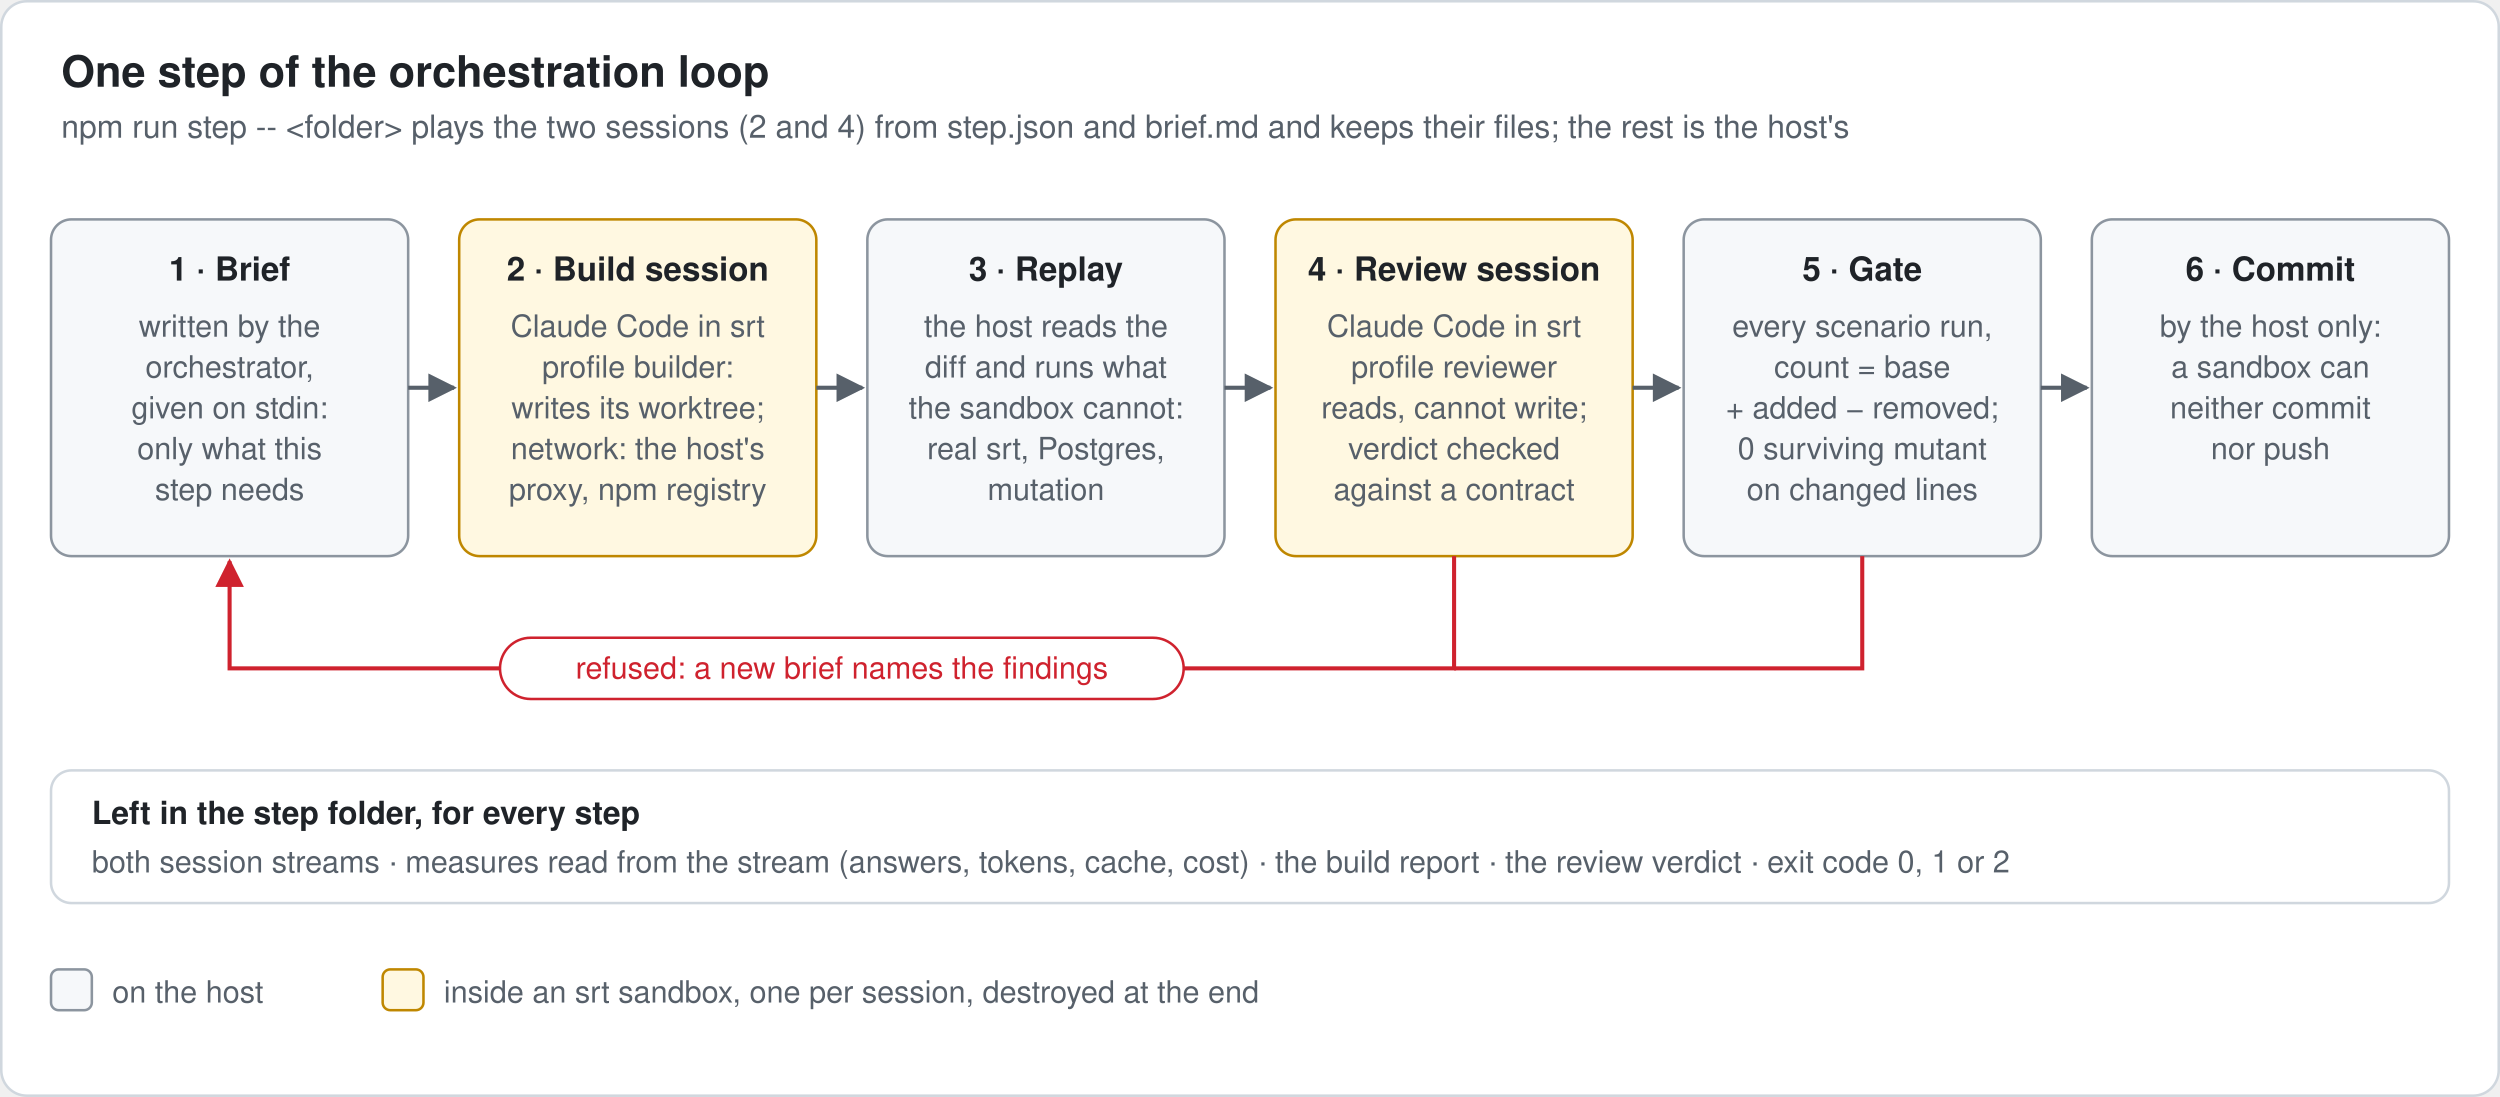
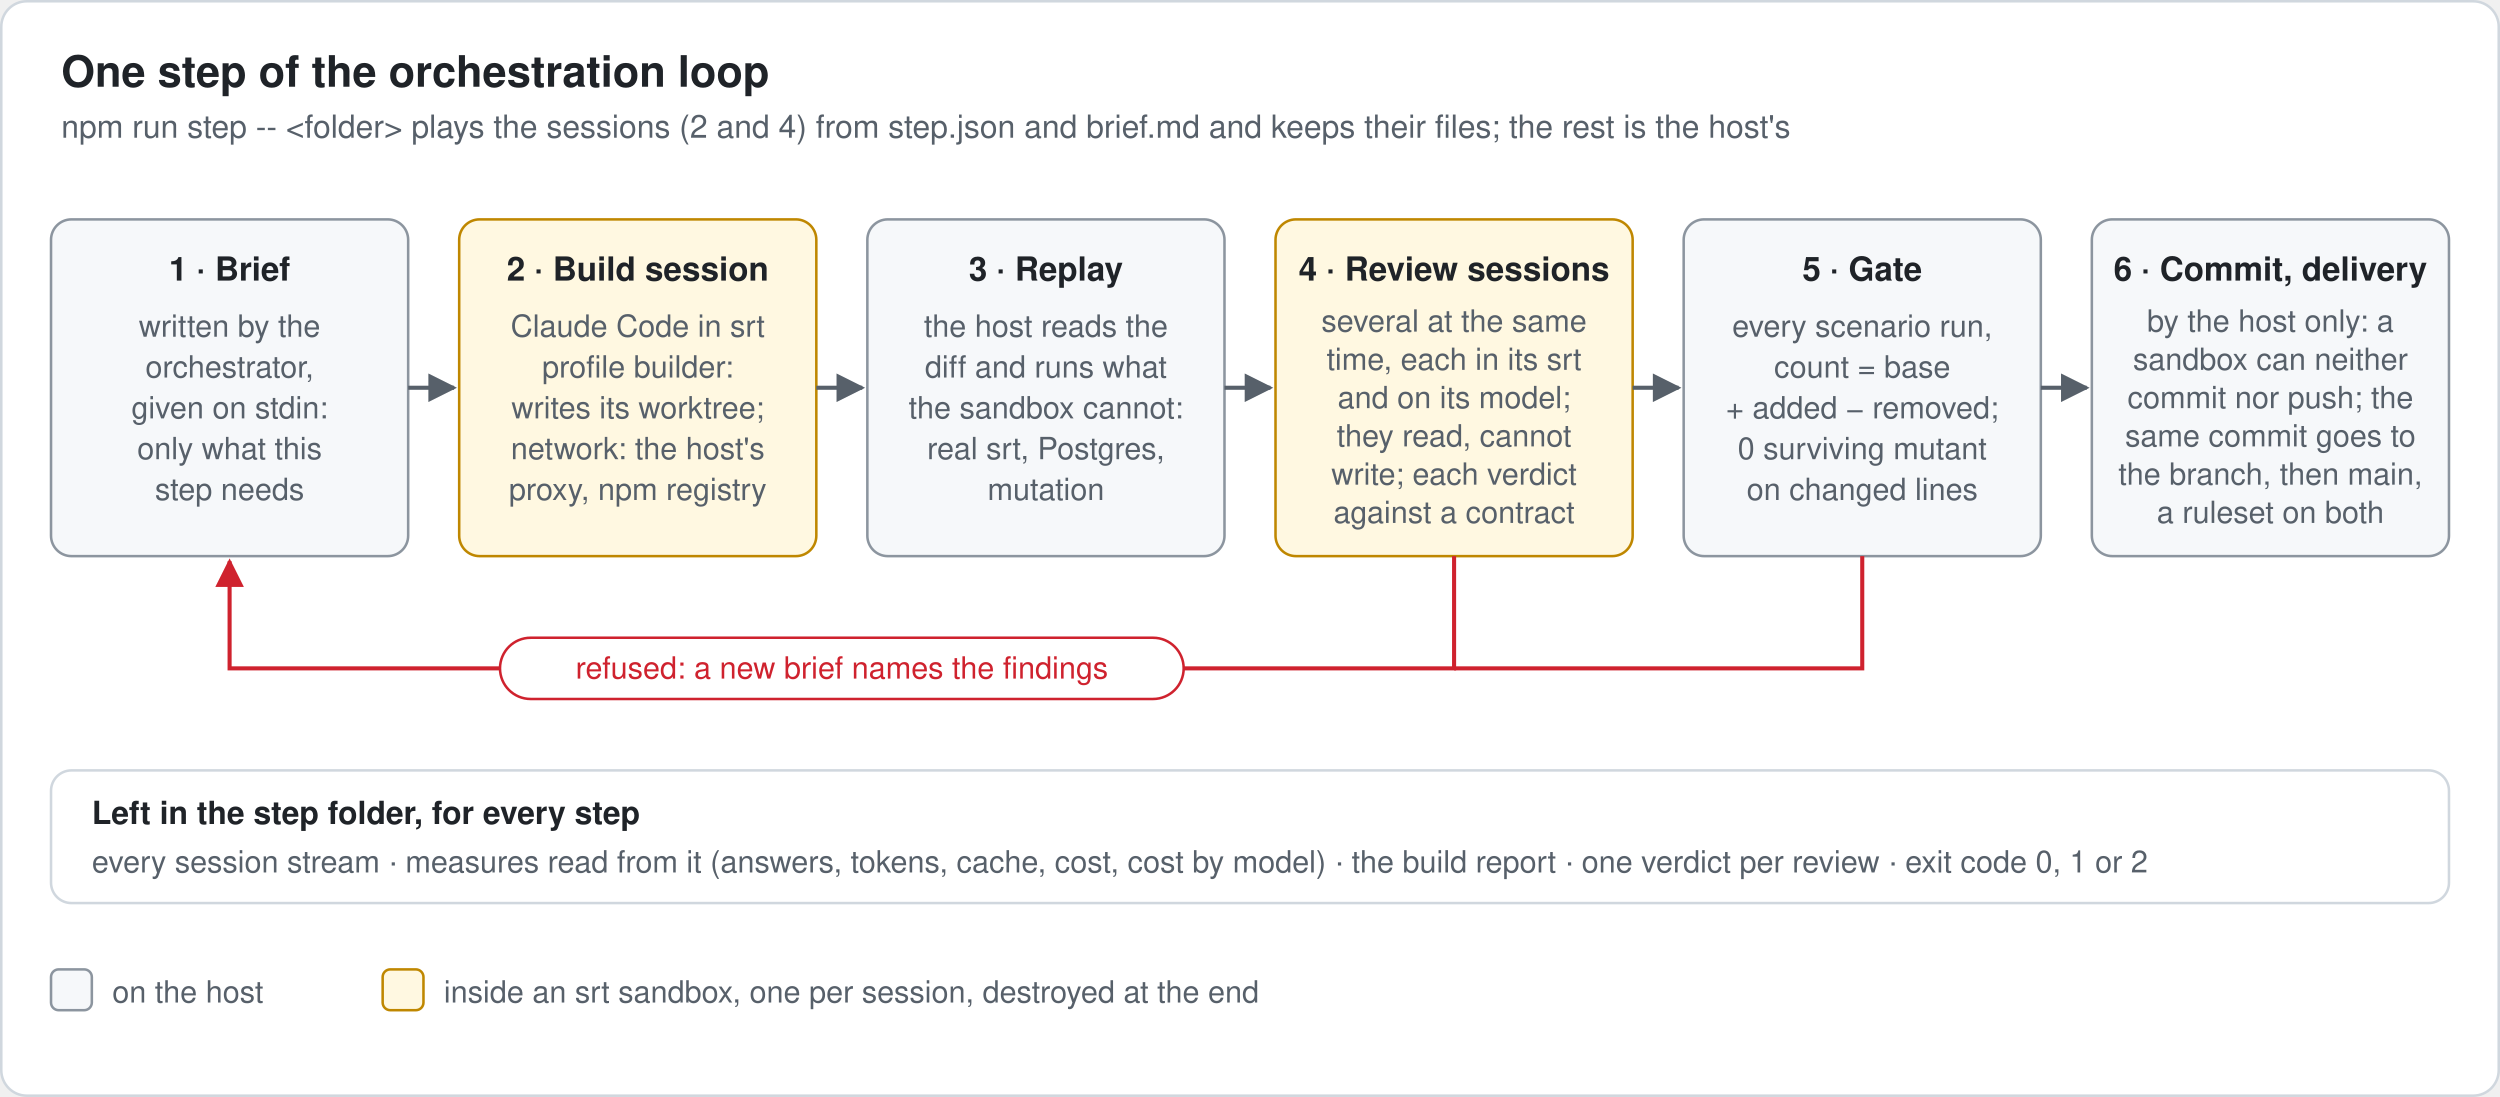
<svg xmlns="http://www.w3.org/2000/svg" viewBox="0 0 980 430" width="980" height="430" role="img" aria-labelledby="t d" font-family="-apple-system, 'Segoe UI', Helvetica, Arial, sans-serif">
  <defs>
    <marker id="a" viewBox="0 0 10 10" refX="9" refY="5" markerWidth="7" markerHeight="7" orient="auto-start-reverse">
      <path d="M0 0L10 5L0 10z" fill="#57606a" />
    </marker>
    <marker id="r" viewBox="0 0 10 10" refX="9" refY="5" markerWidth="7" markerHeight="7" orient="auto-start-reverse">
      <path d="M0 0L10 5L0 10z" fill="#cf222e" />
    </marker>
  </defs>
  <rect x="0.5" y="0.5" width="979" height="429" rx="10" fill="#ffffff" stroke="#d0d7de" />
  <text x="24" y="34" font-size="17" font-weight="600" fill="#1f2328">One step of the orchestration loop</text>
-   <text x="24" y="54" font-size="12.5" fill="#57606a">npm run step -- &lt;folder&gt; plays the two sessions (2 and 4) from step.json and brief.md and keeps their files; the rest is the host's</text>
+   <text x="24" y="54" font-size="12.5" fill="#57606a">npm run step -- &lt;folder&gt; plays the sessions (2 and 4) from step.json and brief.md and keeps their files; the rest is the host's</text>
  <g font-size="12" fill="#1f2328">
    <rect x="20" y="86" width="140" height="132" rx="8" fill="#f6f8fa" stroke="#8c959f" />
    <text x="90" y="110" text-anchor="middle" font-weight="600" font-size="13">1 · Brief</text>
    <text x="90" y="132" text-anchor="middle" fill="#57606a">written by the</text>
    <text x="90" y="148" text-anchor="middle" fill="#57606a">orchestrator,</text>
    <text x="90" y="164" text-anchor="middle" fill="#57606a">given on stdin:</text>
    <text x="90" y="180" text-anchor="middle" fill="#57606a">only what this</text>
    <text x="90" y="196" text-anchor="middle" fill="#57606a">step needs</text>
    <rect x="180" y="86" width="140" height="132" rx="8" fill="#fff8e1" stroke="#bf8700" />
    <text x="250" y="110" text-anchor="middle" font-weight="600" font-size="13">2 · Build session</text>
    <text x="250" y="132" text-anchor="middle" fill="#57606a">Claude Code in srt</text>
    <text x="250" y="148" text-anchor="middle" fill="#57606a">profile builder:</text>
    <text x="250" y="164" text-anchor="middle" fill="#57606a">writes its worktree;</text>
    <text x="250" y="180" text-anchor="middle" fill="#57606a">network: the host's</text>
    <text x="250" y="196" text-anchor="middle" fill="#57606a">proxy, npm registry</text>
    <rect x="340" y="86" width="140" height="132" rx="8" fill="#f6f8fa" stroke="#8c959f" />
    <text x="410" y="110" text-anchor="middle" font-weight="600" font-size="13">3 · Replay</text>
    <text x="410" y="132" text-anchor="middle" fill="#57606a">the host reads the</text>
    <text x="410" y="148" text-anchor="middle" fill="#57606a">diff and runs what</text>
    <text x="410" y="164" text-anchor="middle" fill="#57606a">the sandbox cannot:</text>
    <text x="410" y="180" text-anchor="middle" fill="#57606a">real srt, Postgres,</text>
    <text x="410" y="196" text-anchor="middle" fill="#57606a">mutation</text>
    <rect x="500" y="86" width="140" height="132" rx="8" fill="#fff8e1" stroke="#bf8700" />
-     <text x="570" y="110" text-anchor="middle" font-weight="600" font-size="13">4 · Review session</text>
-     <text x="570" y="132" text-anchor="middle" fill="#57606a">Claude Code in srt</text>
-     <text x="570" y="148" text-anchor="middle" fill="#57606a">profile reviewer</text>
-     <text x="570" y="164" text-anchor="middle" fill="#57606a">reads, cannot write;</text>
-     <text x="570" y="180" text-anchor="middle" fill="#57606a">verdict checked</text>
-     <text x="570" y="196" text-anchor="middle" fill="#57606a">against a contract</text>
+     <text x="570" y="110" text-anchor="middle" font-weight="600" font-size="13">4 · Review sessions</text>
+     <text x="570" y="130" text-anchor="middle" fill="#57606a">several at the same</text>
+     <text x="570" y="145" text-anchor="middle" fill="#57606a">time, each in its srt</text>
+     <text x="570" y="160" text-anchor="middle" fill="#57606a">and on its model;</text>
+     <text x="570" y="175" text-anchor="middle" fill="#57606a">they read, cannot</text>
+     <text x="570" y="190" text-anchor="middle" fill="#57606a">write; each verdict</text>
+     <text x="570" y="205" text-anchor="middle" fill="#57606a">against a contract</text>
    <rect x="660" y="86" width="140" height="132" rx="8" fill="#f6f8fa" stroke="#8c959f" />
    <text x="730" y="110" text-anchor="middle" font-weight="600" font-size="13">5 · Gate</text>
    <text x="730" y="132" text-anchor="middle" fill="#57606a">every scenario run,</text>
    <text x="730" y="148" text-anchor="middle" fill="#57606a">count = base</text>
    <text x="730" y="164" text-anchor="middle" fill="#57606a">+ added − removed;</text>
    <text x="730" y="180" text-anchor="middle" fill="#57606a">0 surviving mutant</text>
    <text x="730" y="196" text-anchor="middle" fill="#57606a">on changed lines</text>
    <rect x="820" y="86" width="140" height="132" rx="8" fill="#f6f8fa" stroke="#8c959f" />
-     <text x="890" y="110" text-anchor="middle" font-weight="600" font-size="13">6 · Commit</text>
-     <text x="890" y="132" text-anchor="middle" fill="#57606a">by the host only:</text>
-     <text x="890" y="148" text-anchor="middle" fill="#57606a">a sandbox can</text>
-     <text x="890" y="164" text-anchor="middle" fill="#57606a">neither commit</text>
-     <text x="890" y="180" text-anchor="middle" fill="#57606a">nor push</text>
+     <text x="890" y="110" text-anchor="middle" font-weight="600" font-size="13">6 · Commit, delivery</text>
+     <text x="890" y="130" text-anchor="middle" fill="#57606a">by the host only: a</text>
+     <text x="890" y="145" text-anchor="middle" fill="#57606a">sandbox can neither</text>
+     <text x="890" y="160" text-anchor="middle" fill="#57606a">commit nor push; the</text>
+     <text x="890" y="175" text-anchor="middle" fill="#57606a">same commit goes to</text>
+     <text x="890" y="190" text-anchor="middle" fill="#57606a">the branch, then main,</text>
+     <text x="890" y="205" text-anchor="middle" fill="#57606a">a ruleset on both</text>
  </g>
  <g stroke="#57606a" stroke-width="1.6" fill="none" marker-end="url(#a)">
    <path d="M160 152H178" />
    <path d="M320 152H338" />
    <path d="M480 152H498" />
    <path d="M640 152H658" />
    <path d="M800 152H818" />
  </g>
  <g stroke="#cf222e" stroke-width="1.6" fill="none">
    <path d="M570 218V262H90V220" marker-end="url(#r)" />
    <path d="M730 218V262H570" />
  </g>
  <rect x="196" y="250" width="268" height="24" rx="12" fill="#ffffff" stroke="#cf222e" />
  <text x="330" y="266" text-anchor="middle" font-size="12" fill="#cf222e">refused: a new brief names the findings</text>
  <rect x="20" y="302" width="940" height="52" rx="8" fill="#ffffff" stroke="#d0d7de" />
  <text x="36" y="323" font-size="12.5" font-weight="600" fill="#1f2328">Left in the step folder, for every step</text>
-   <text x="36" y="342" font-size="12" fill="#57606a">both session streams · measures read from the stream (answers, tokens, cache, cost) · the build report · the review verdict · exit code 0, 1 or 2</text>
+   <text x="36" y="342" font-size="12" fill="#57606a">every session stream · measures read from it (answers, tokens, cache, cost, cost by model) · the build report · one verdict per review · exit code 0, 1 or 2</text>
  <rect x="20" y="380" width="16" height="16" rx="3" fill="#f6f8fa" stroke="#8c959f" />
  <text x="44" y="393" font-size="12" fill="#57606a">on the host</text>
  <rect x="150" y="380" width="16" height="16" rx="3" fill="#fff8e1" stroke="#bf8700" />
  <text x="174" y="393" font-size="12" fill="#57606a">inside an srt sandbox, one per session, destroyed at the end</text>
</svg>
